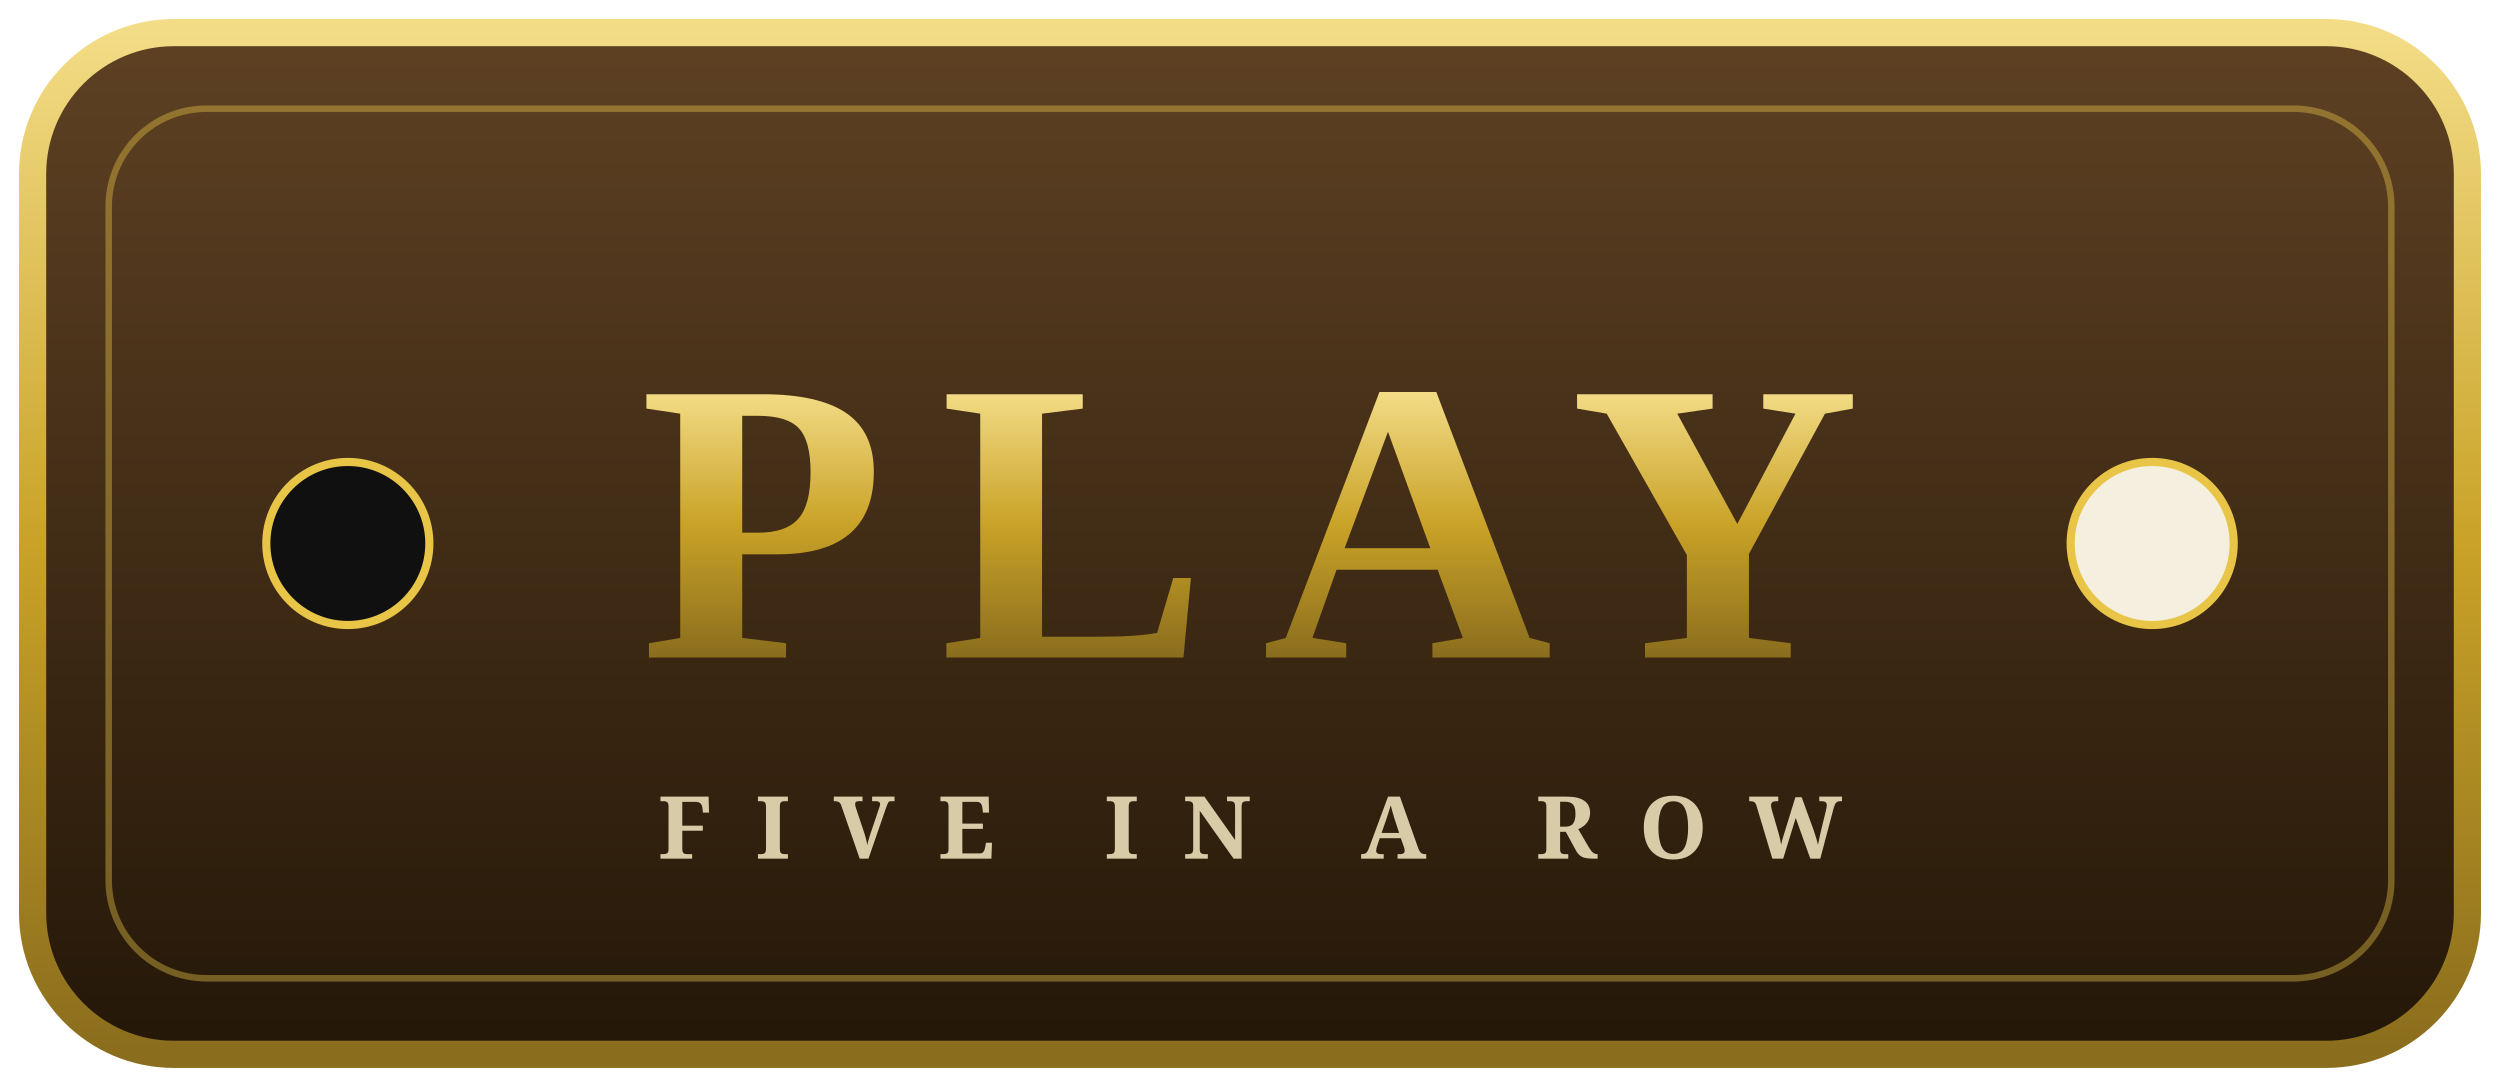
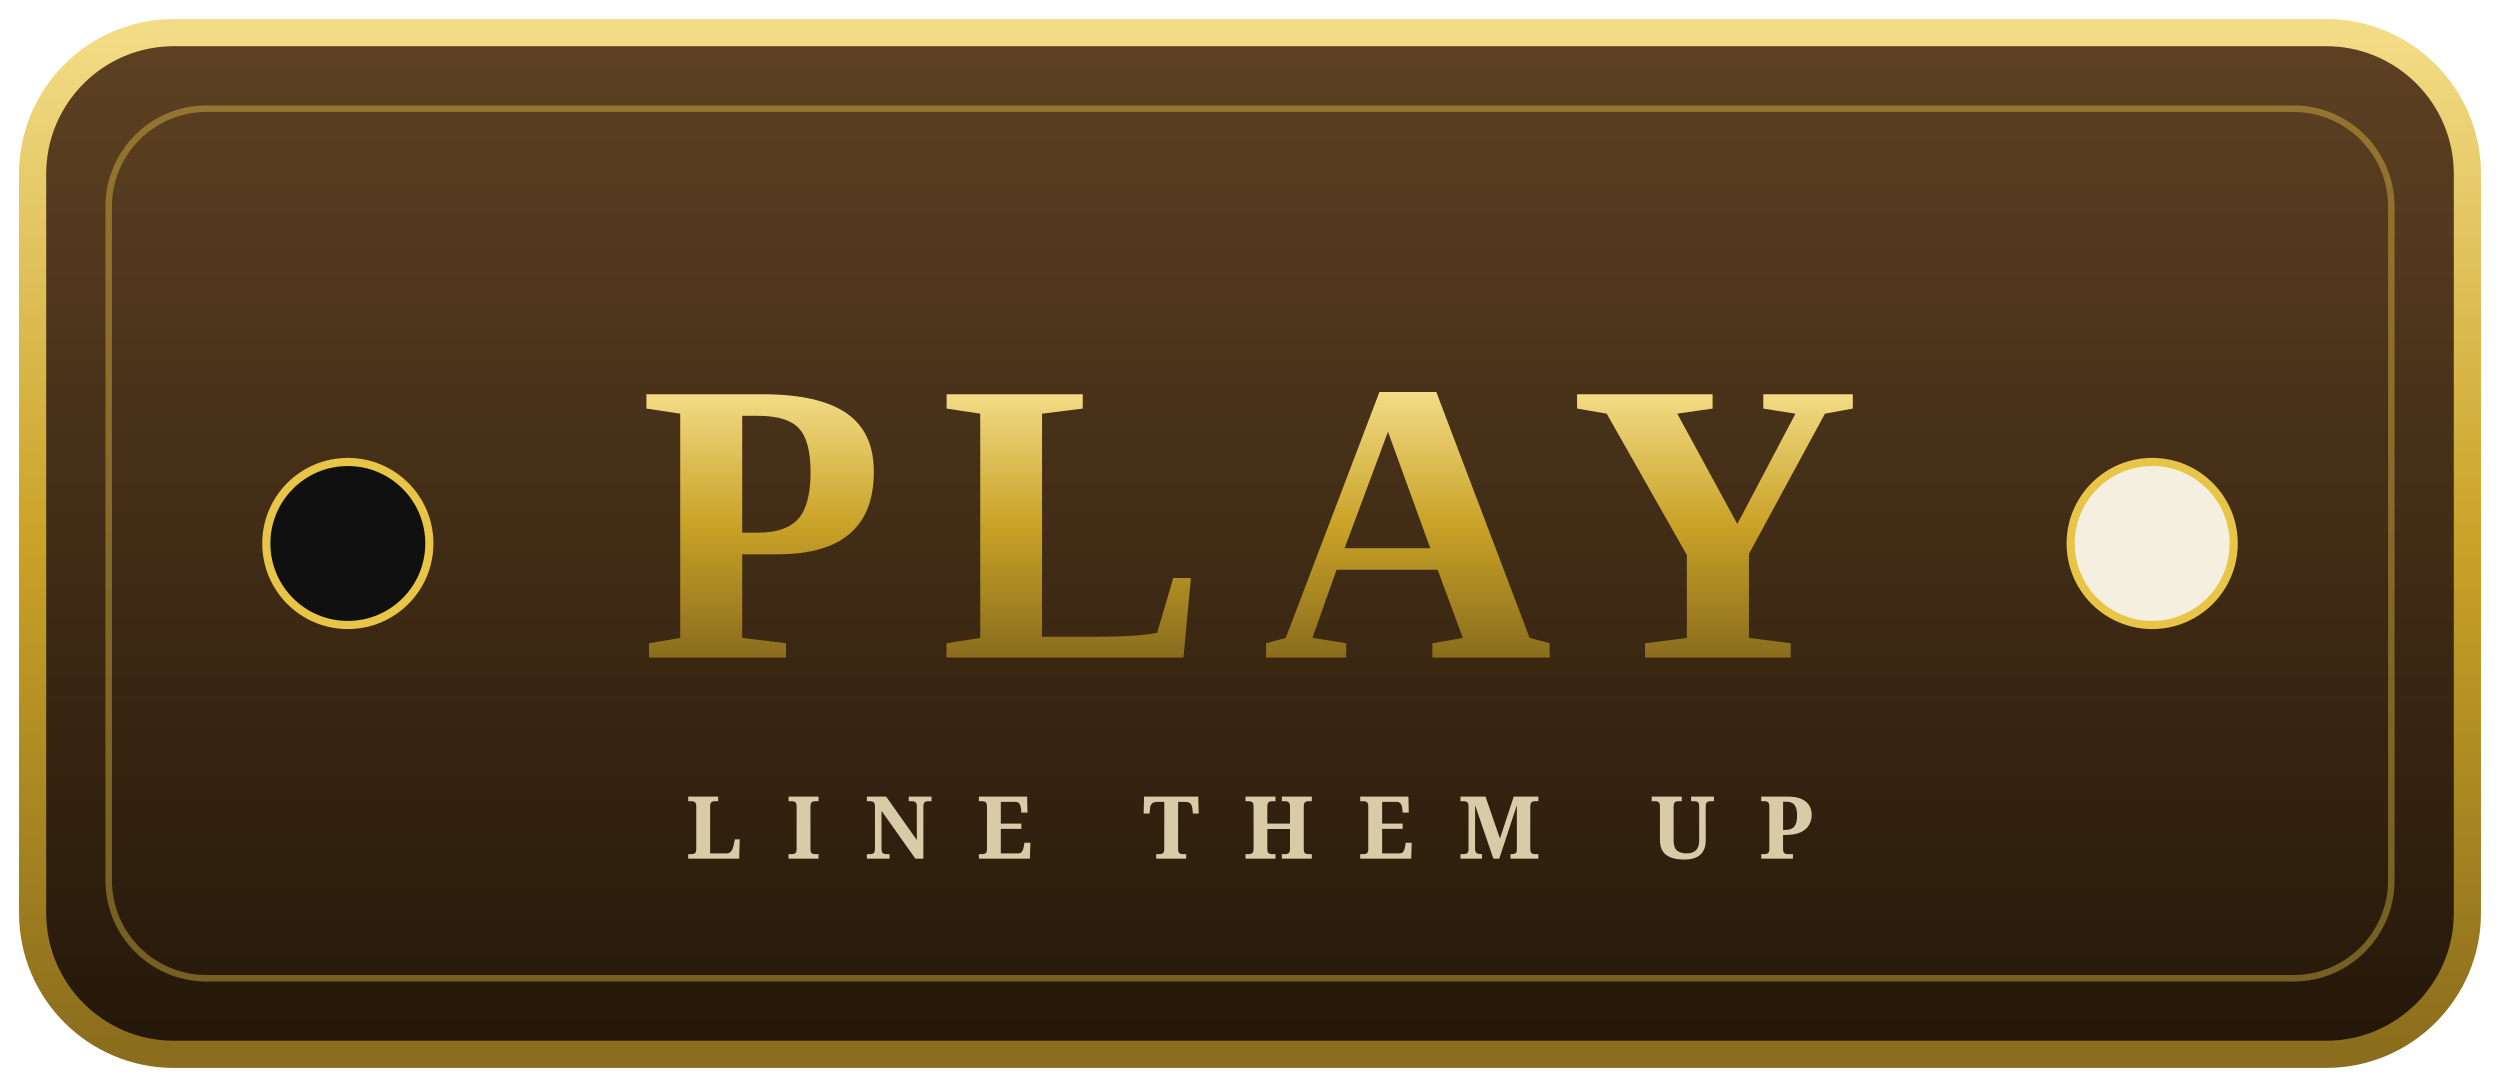
<svg xmlns="http://www.w3.org/2000/svg" viewBox="0 0 460 200" fill="none">
  <defs>
    <linearGradient id="pwood" x1="0" y1="0" x2="0" y2="1">
      <stop offset="0" stop-color="#5e4123" />
      <stop offset="100%" stop-color="#241708" />
    </linearGradient>
    <linearGradient id="pgold" x1="0" y1="0" x2="0" y2="1">
      <stop offset="0" stop-color="#f3dc86" />
      <stop offset="50%" stop-color="#c9a227" />
      <stop offset="1" stop-color="#8a6d1d" />
    </linearGradient>
  </defs>
  <rect x="6" y="6" width="448" height="188" rx="26" fill="url(#pwood)" stroke="url(#pgold)" stroke-width="5" />
  <rect x="20" y="20" width="420" height="160" rx="18" fill="none" stroke="#e8c547" stroke-width="1.2" opacity="0.4" />
  <circle cx="64" cy="100" r="15" fill="#101010" stroke="#e8c547" stroke-width="1.5" />
  <circle cx="396" cy="100" r="15" fill="#f5efe0" stroke="#e8c547" stroke-width="1.5" />
  <text x="230" y="100" text-anchor="middle" dominant-baseline="middle" font-family="Cinzel, Georgia, 'Times New Roman', serif" font-size="74" font-weight="700" letter-spacing="10" fill="url(#pgold)">PLAY</text>
-   <text x="230" y="158" text-anchor="middle" font-family="Cinzel, Georgia, serif" font-size="16" font-weight="600" letter-spacing="8" fill="#d8cba8">FIVE IN A ROW</text>
+   <text x="230" y="158" text-anchor="middle" font-family="Cinzel, Georgia, serif" font-size="16" font-weight="600" letter-spacing="8" fill="#d8cba8">LINE THEM UP</text>
</svg>
